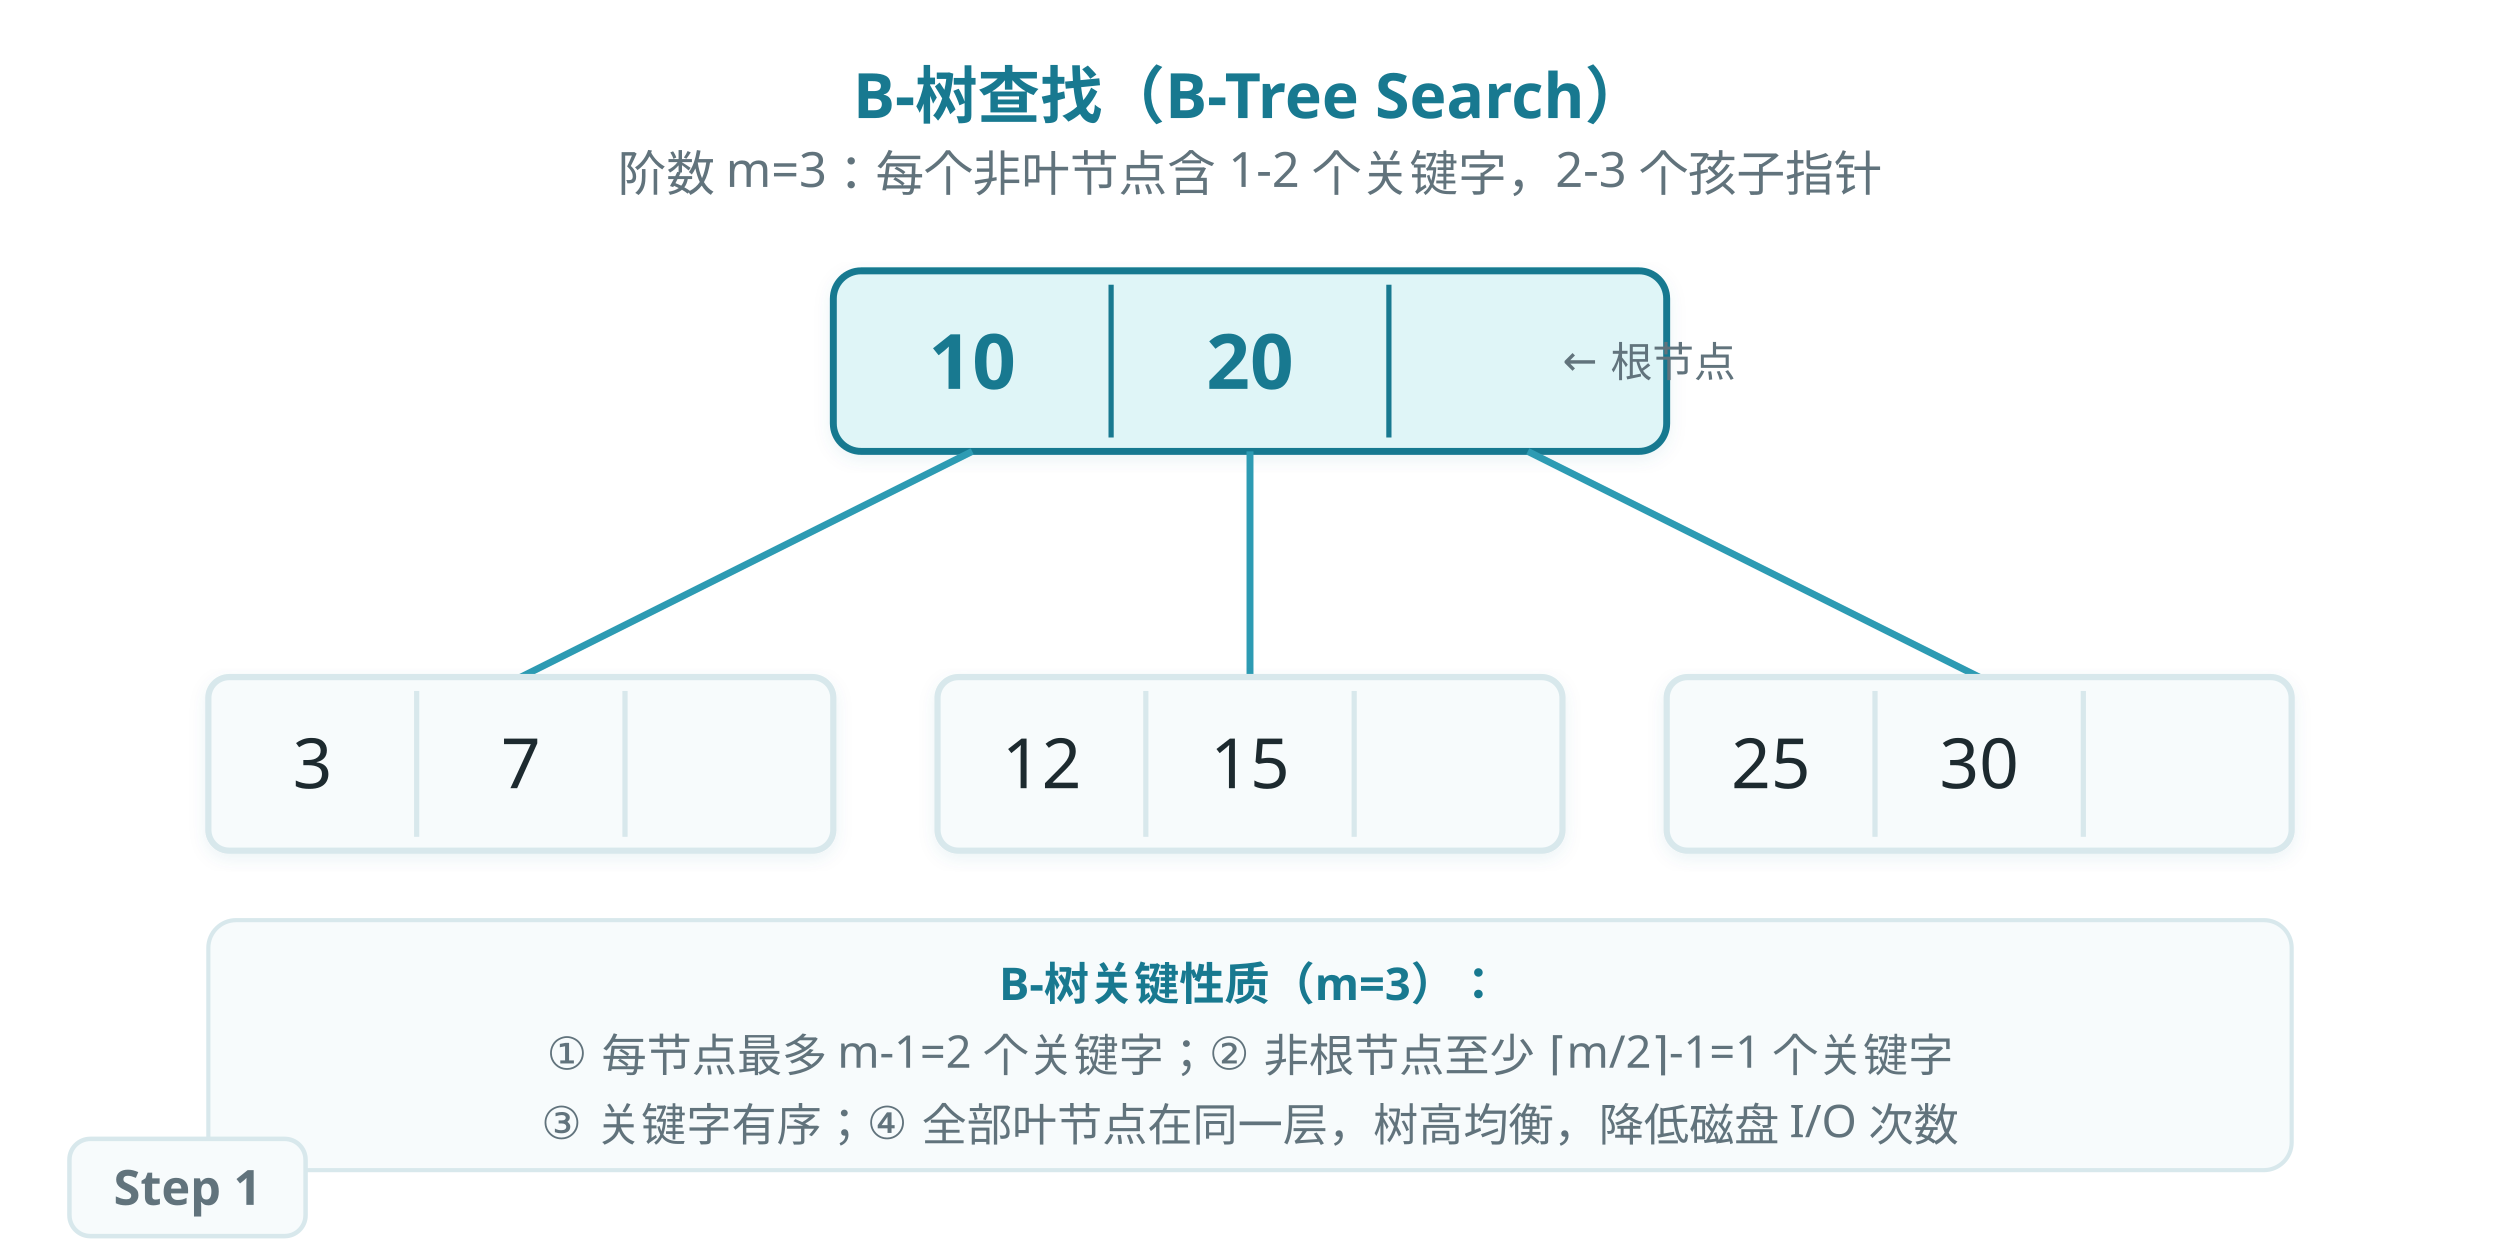
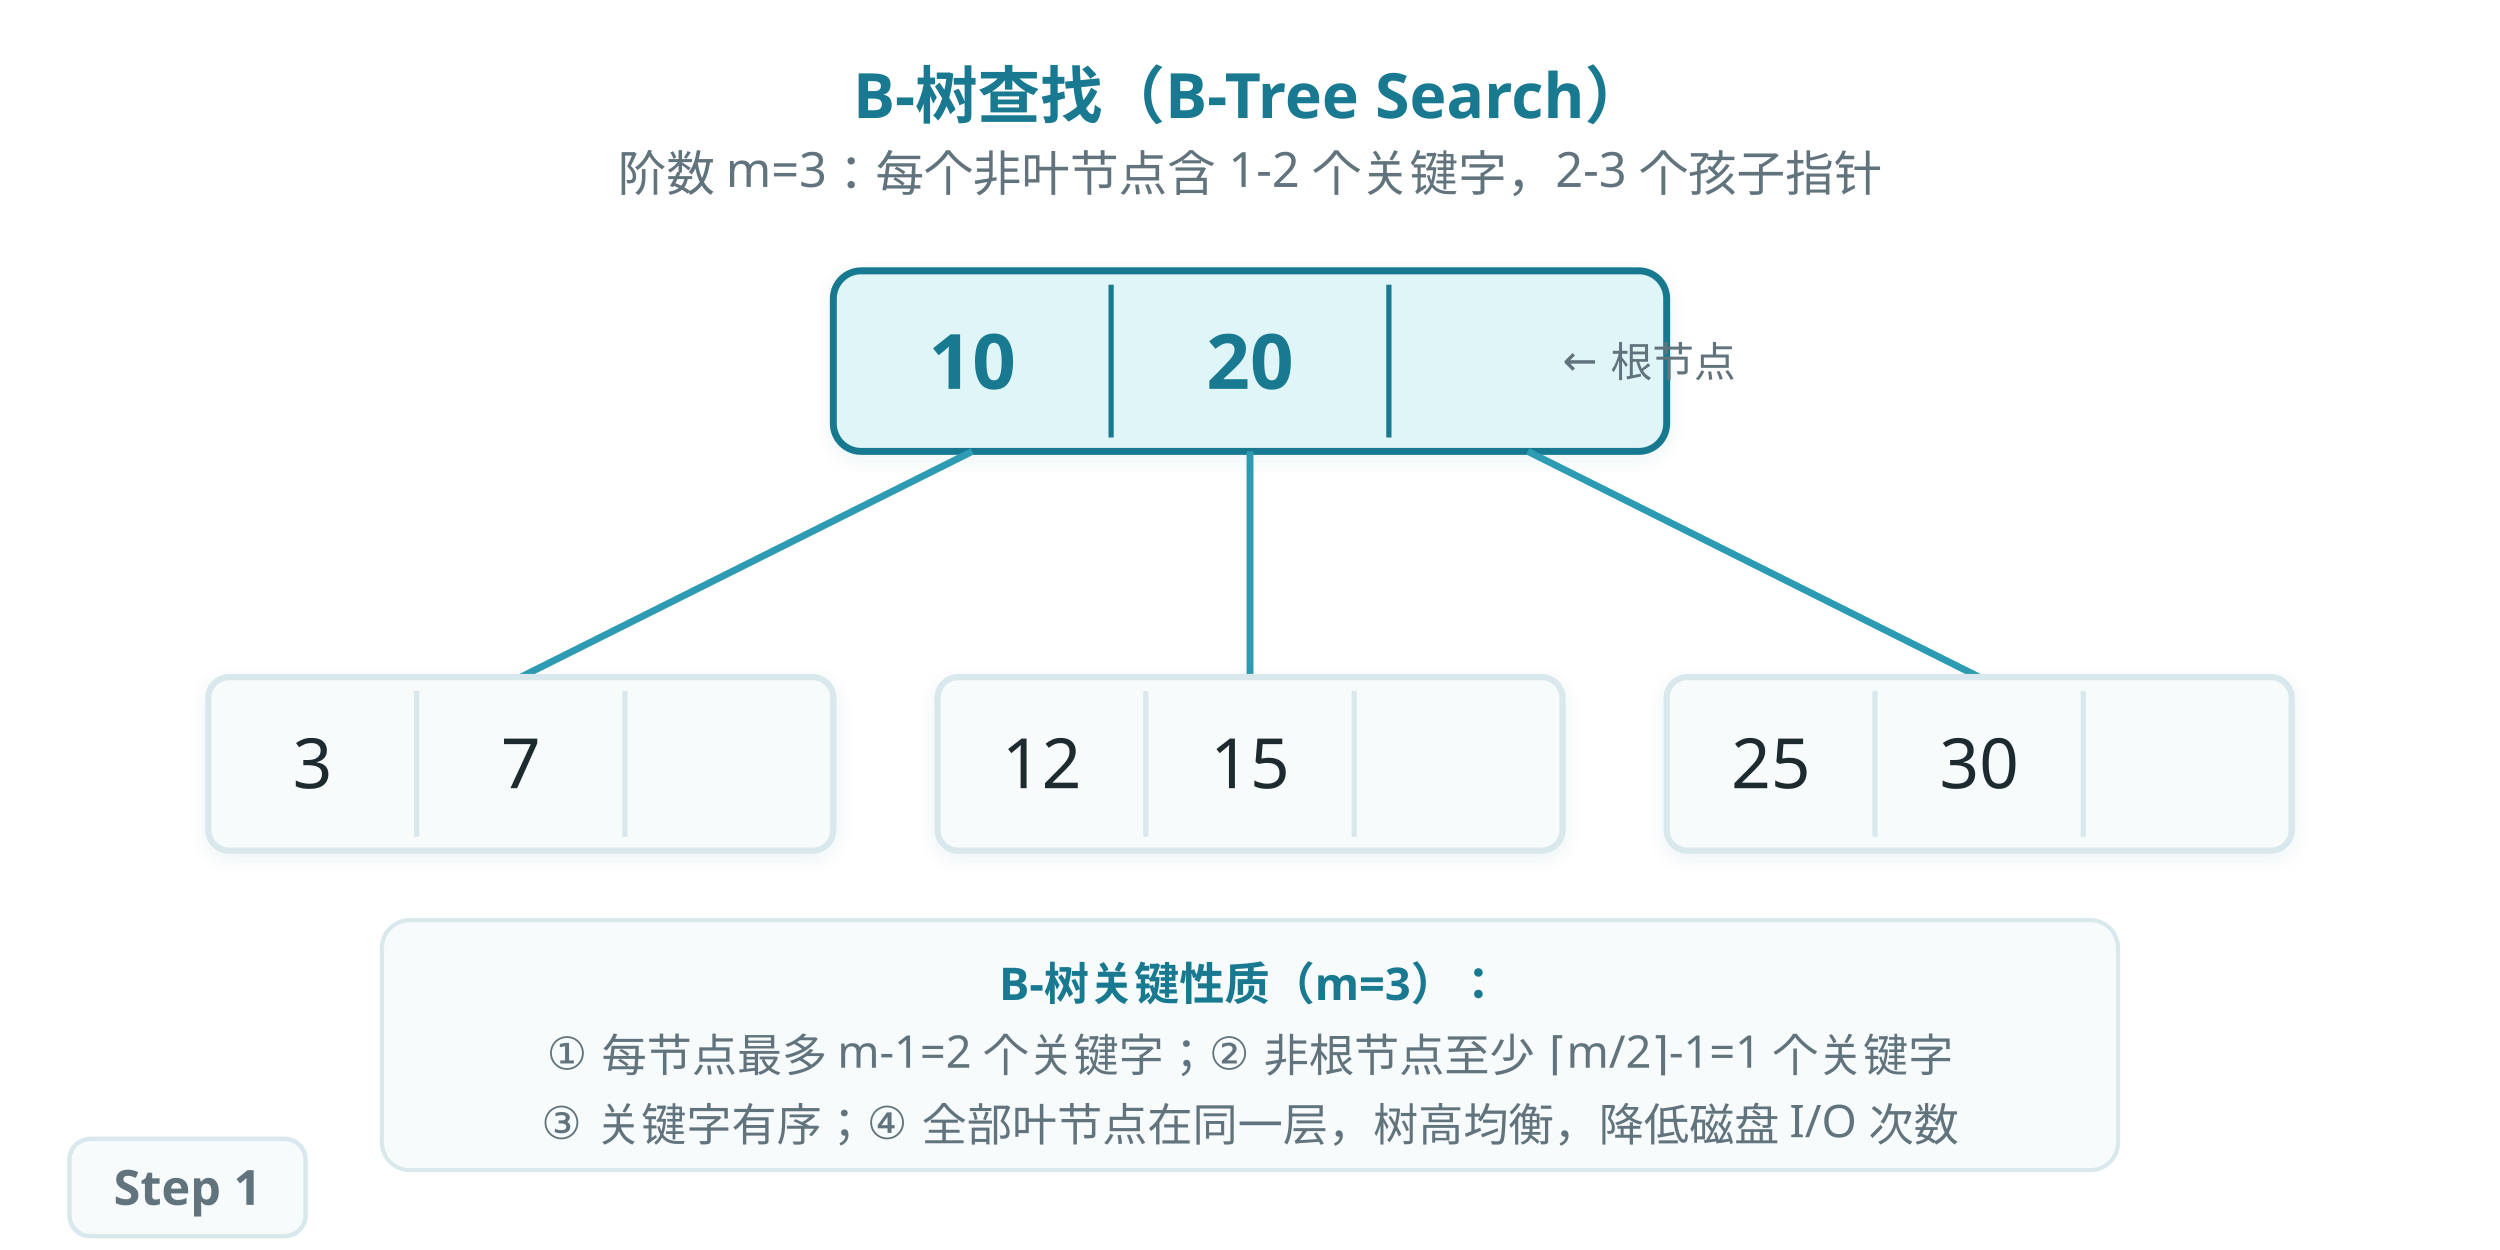
<svg xmlns="http://www.w3.org/2000/svg" viewBox="0 0 720 360" role="img" aria-label="B树步骤1 - B树结构">
  <defs>
    <filter id="sh" x="-8%" y="-8%" width="116%" height="120%">
      <feDropShadow dx="0" dy="1.5" stdDeviation="2.5" flood-color="#187990" flood-opacity=".08" />
    </filter>
  </defs>
  <text x="360" y="34" text-anchor="middle" font-family="'Microsoft YaHei',sans-serif" font-size="18" font-weight="700" fill="#187990">B-树查找（B-Tree Search）</text>
  <text x="360" y="55" text-anchor="middle" font-family="'Microsoft YaHei',sans-serif" font-size="14" fill="#61737c">阶数 m=3：每个非叶节点含 1-2 个关键字，2-3 个孩子指针</text>
  <rect x="240" y="78" width="240" height="52" rx="8" fill="#dff5f7" stroke="#187990" stroke-width="2" filter="url(#sh)" />
  <line x1="320" y1="82" x2="320" y2="126" stroke="#187990" stroke-width="1.5" />
  <line x1="400" y1="82" x2="400" y2="126" stroke="#187990" stroke-width="1.5" />
  <text x="280" y="112" text-anchor="middle" font-family="'Microsoft YaHei',sans-serif" font-size="22" font-weight="700" fill="#187990">10</text>
  <text x="360" y="112" text-anchor="middle" font-family="'Microsoft YaHei',sans-serif" font-size="22" font-weight="700" fill="#187990">20</text>
  <text x="450" y="108" font-family="'Microsoft YaHei',sans-serif" font-size="12" fill="#61737c">← 根节点</text>
  <line x1="280" y1="130" x2="150" y2="195" stroke="#2d9bb3" stroke-width="2" />
  <line x1="360" y1="130" x2="360" y2="195" stroke="#2d9bb3" stroke-width="2" />
  <line x1="440" y1="130" x2="570" y2="195" stroke="#2d9bb3" stroke-width="2" />
  <rect x="60" y="195" width="180" height="50" rx="6" fill="#f7fbfc" stroke="#d8e8ec" stroke-width="1.8" filter="url(#sh)" />
  <line x1="120" y1="199" x2="120" y2="241" stroke="#d8e8ec" stroke-width="1.5" />
  <line x1="180" y1="199" x2="180" y2="241" stroke="#d8e8ec" stroke-width="1.5" />
  <text x="90" y="227" text-anchor="middle" font-family="'Microsoft YaHei',sans-serif" font-size="20" fill="#1d2a2f">3</text>
  <text x="150" y="227" text-anchor="middle" font-family="'Microsoft YaHei',sans-serif" font-size="20" fill="#1d2a2f">7</text>
  <rect x="270" y="195" width="180" height="50" rx="6" fill="#f7fbfc" stroke="#d8e8ec" stroke-width="1.8" filter="url(#sh)" />
  <line x1="330" y1="199" x2="330" y2="241" stroke="#d8e8ec" stroke-width="1.5" />
  <line x1="390" y1="199" x2="390" y2="241" stroke="#d8e8ec" stroke-width="1.5" />
  <text x="300" y="227" text-anchor="middle" font-family="'Microsoft YaHei',sans-serif" font-size="20" fill="#1d2a2f">12</text>
  <text x="360" y="227" text-anchor="middle" font-family="'Microsoft YaHei',sans-serif" font-size="20" fill="#1d2a2f">15</text>
  <rect x="480" y="195" width="180" height="50" rx="6" fill="#f7fbfc" stroke="#d8e8ec" stroke-width="1.8" filter="url(#sh)" />
  <line x1="540" y1="199" x2="540" y2="241" stroke="#d8e8ec" stroke-width="1.5" />
  <line x1="600" y1="199" x2="600" y2="241" stroke="#d8e8ec" stroke-width="1.5" />
  <text x="510" y="227" text-anchor="middle" font-family="'Microsoft YaHei',sans-serif" font-size="20" fill="#1d2a2f">25</text>
  <text x="570" y="227" text-anchor="middle" font-family="'Microsoft YaHei',sans-serif" font-size="20" fill="#1d2a2f">30</text>
-   <rect x="60" y="265" width="600" height="72" rx="8" fill="#f7fbfc" stroke="#d8e8ec" stroke-width="1.2" />
+   <rect x="110" y="265" width="500" height="72" rx="8" fill="#f7fbfc" stroke="#d8e8ec" stroke-width="1.2" />
  <text x="360" y="288" text-anchor="middle" font-family="'Microsoft YaHei',sans-serif" font-size="13" font-weight="700" fill="#187990">B-树关键性质（m=3）：</text>
  <text x="360" y="308" text-anchor="middle" font-family="'Microsoft YaHei',sans-serif" font-size="13" fill="#61737c">① 每节点最多 m-1=2 个关键字；② 非根节点至少 ⌈m/2⌉-1=1 个关键字</text>
  <text x="360" y="328" text-anchor="middle" font-family="'Microsoft YaHei',sans-serif" font-size="13" fill="#61737c">③ 关键字有序；④ 全部叶节点在同一层，树高均衡，降低磁盘 I/O 次数</text>
  <rect x="20" y="328" width="68" height="28" rx="6" fill="#f7fbfc" stroke="#d8e8ec" stroke-width="1.3" />
  <text x="54" y="347" text-anchor="middle" font-family="'Microsoft YaHei',sans-serif" font-size="14" font-weight="700" fill="#61737c">Step 1</text>
</svg>
